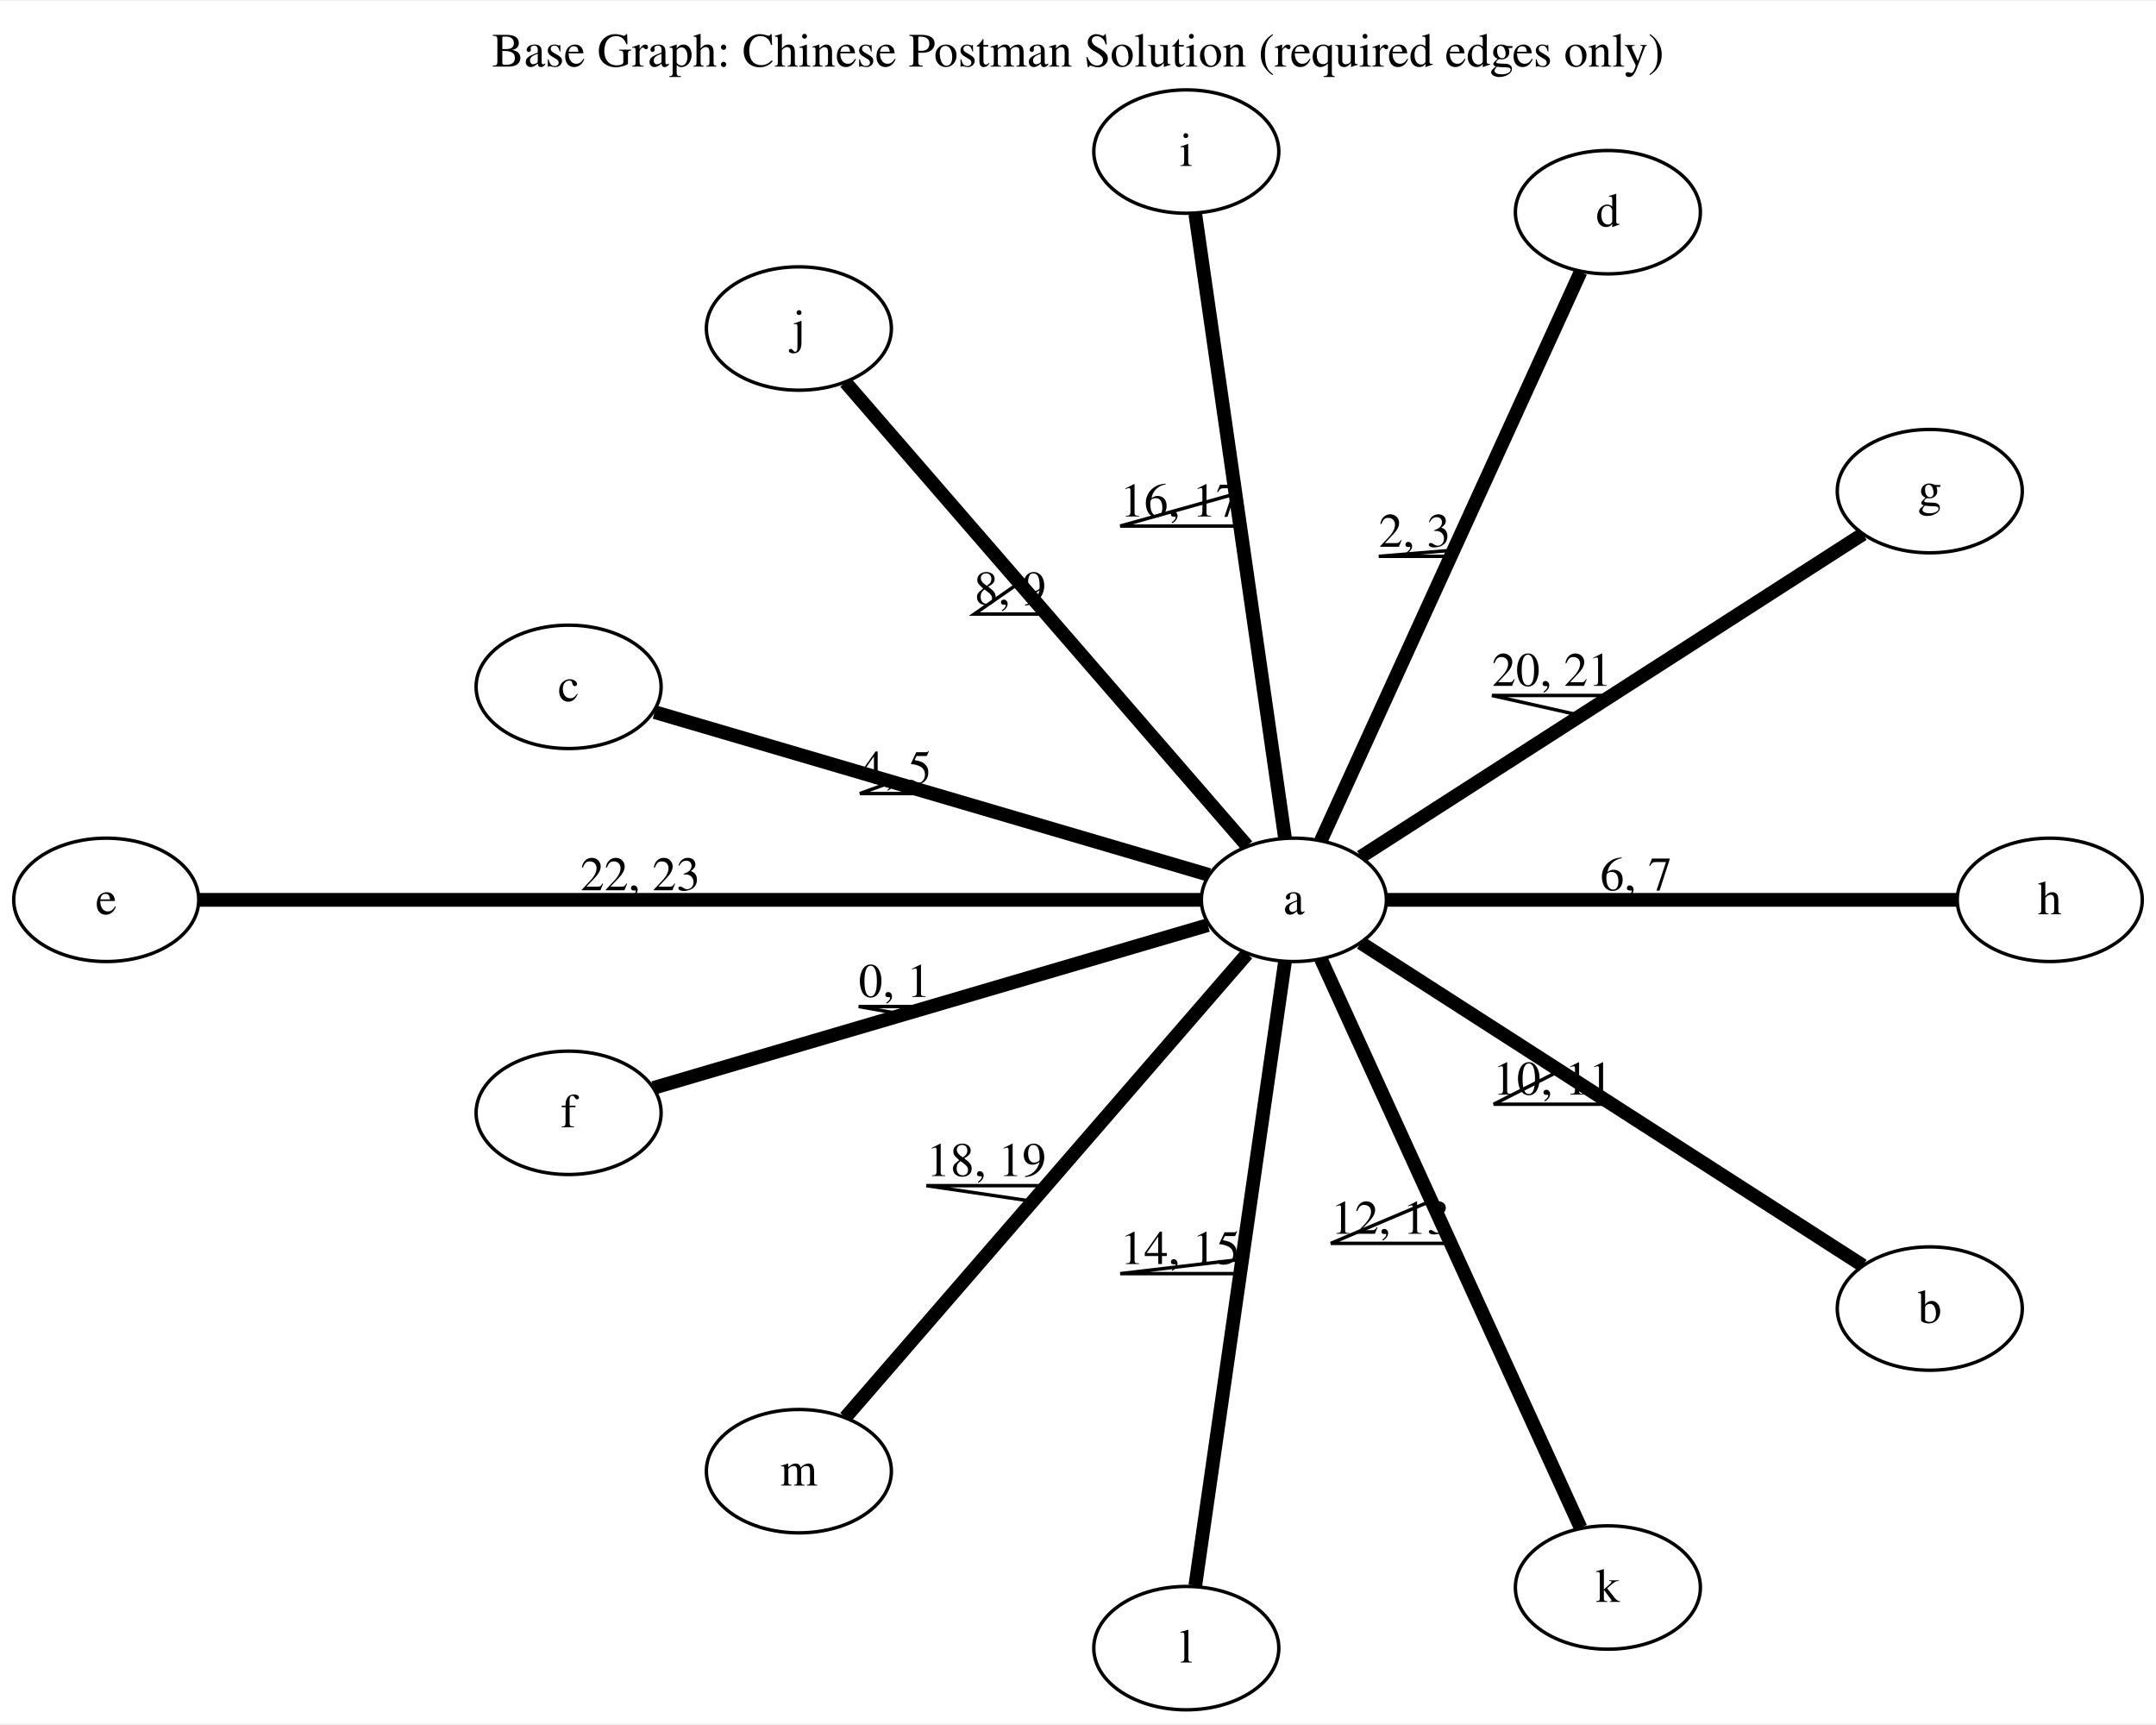
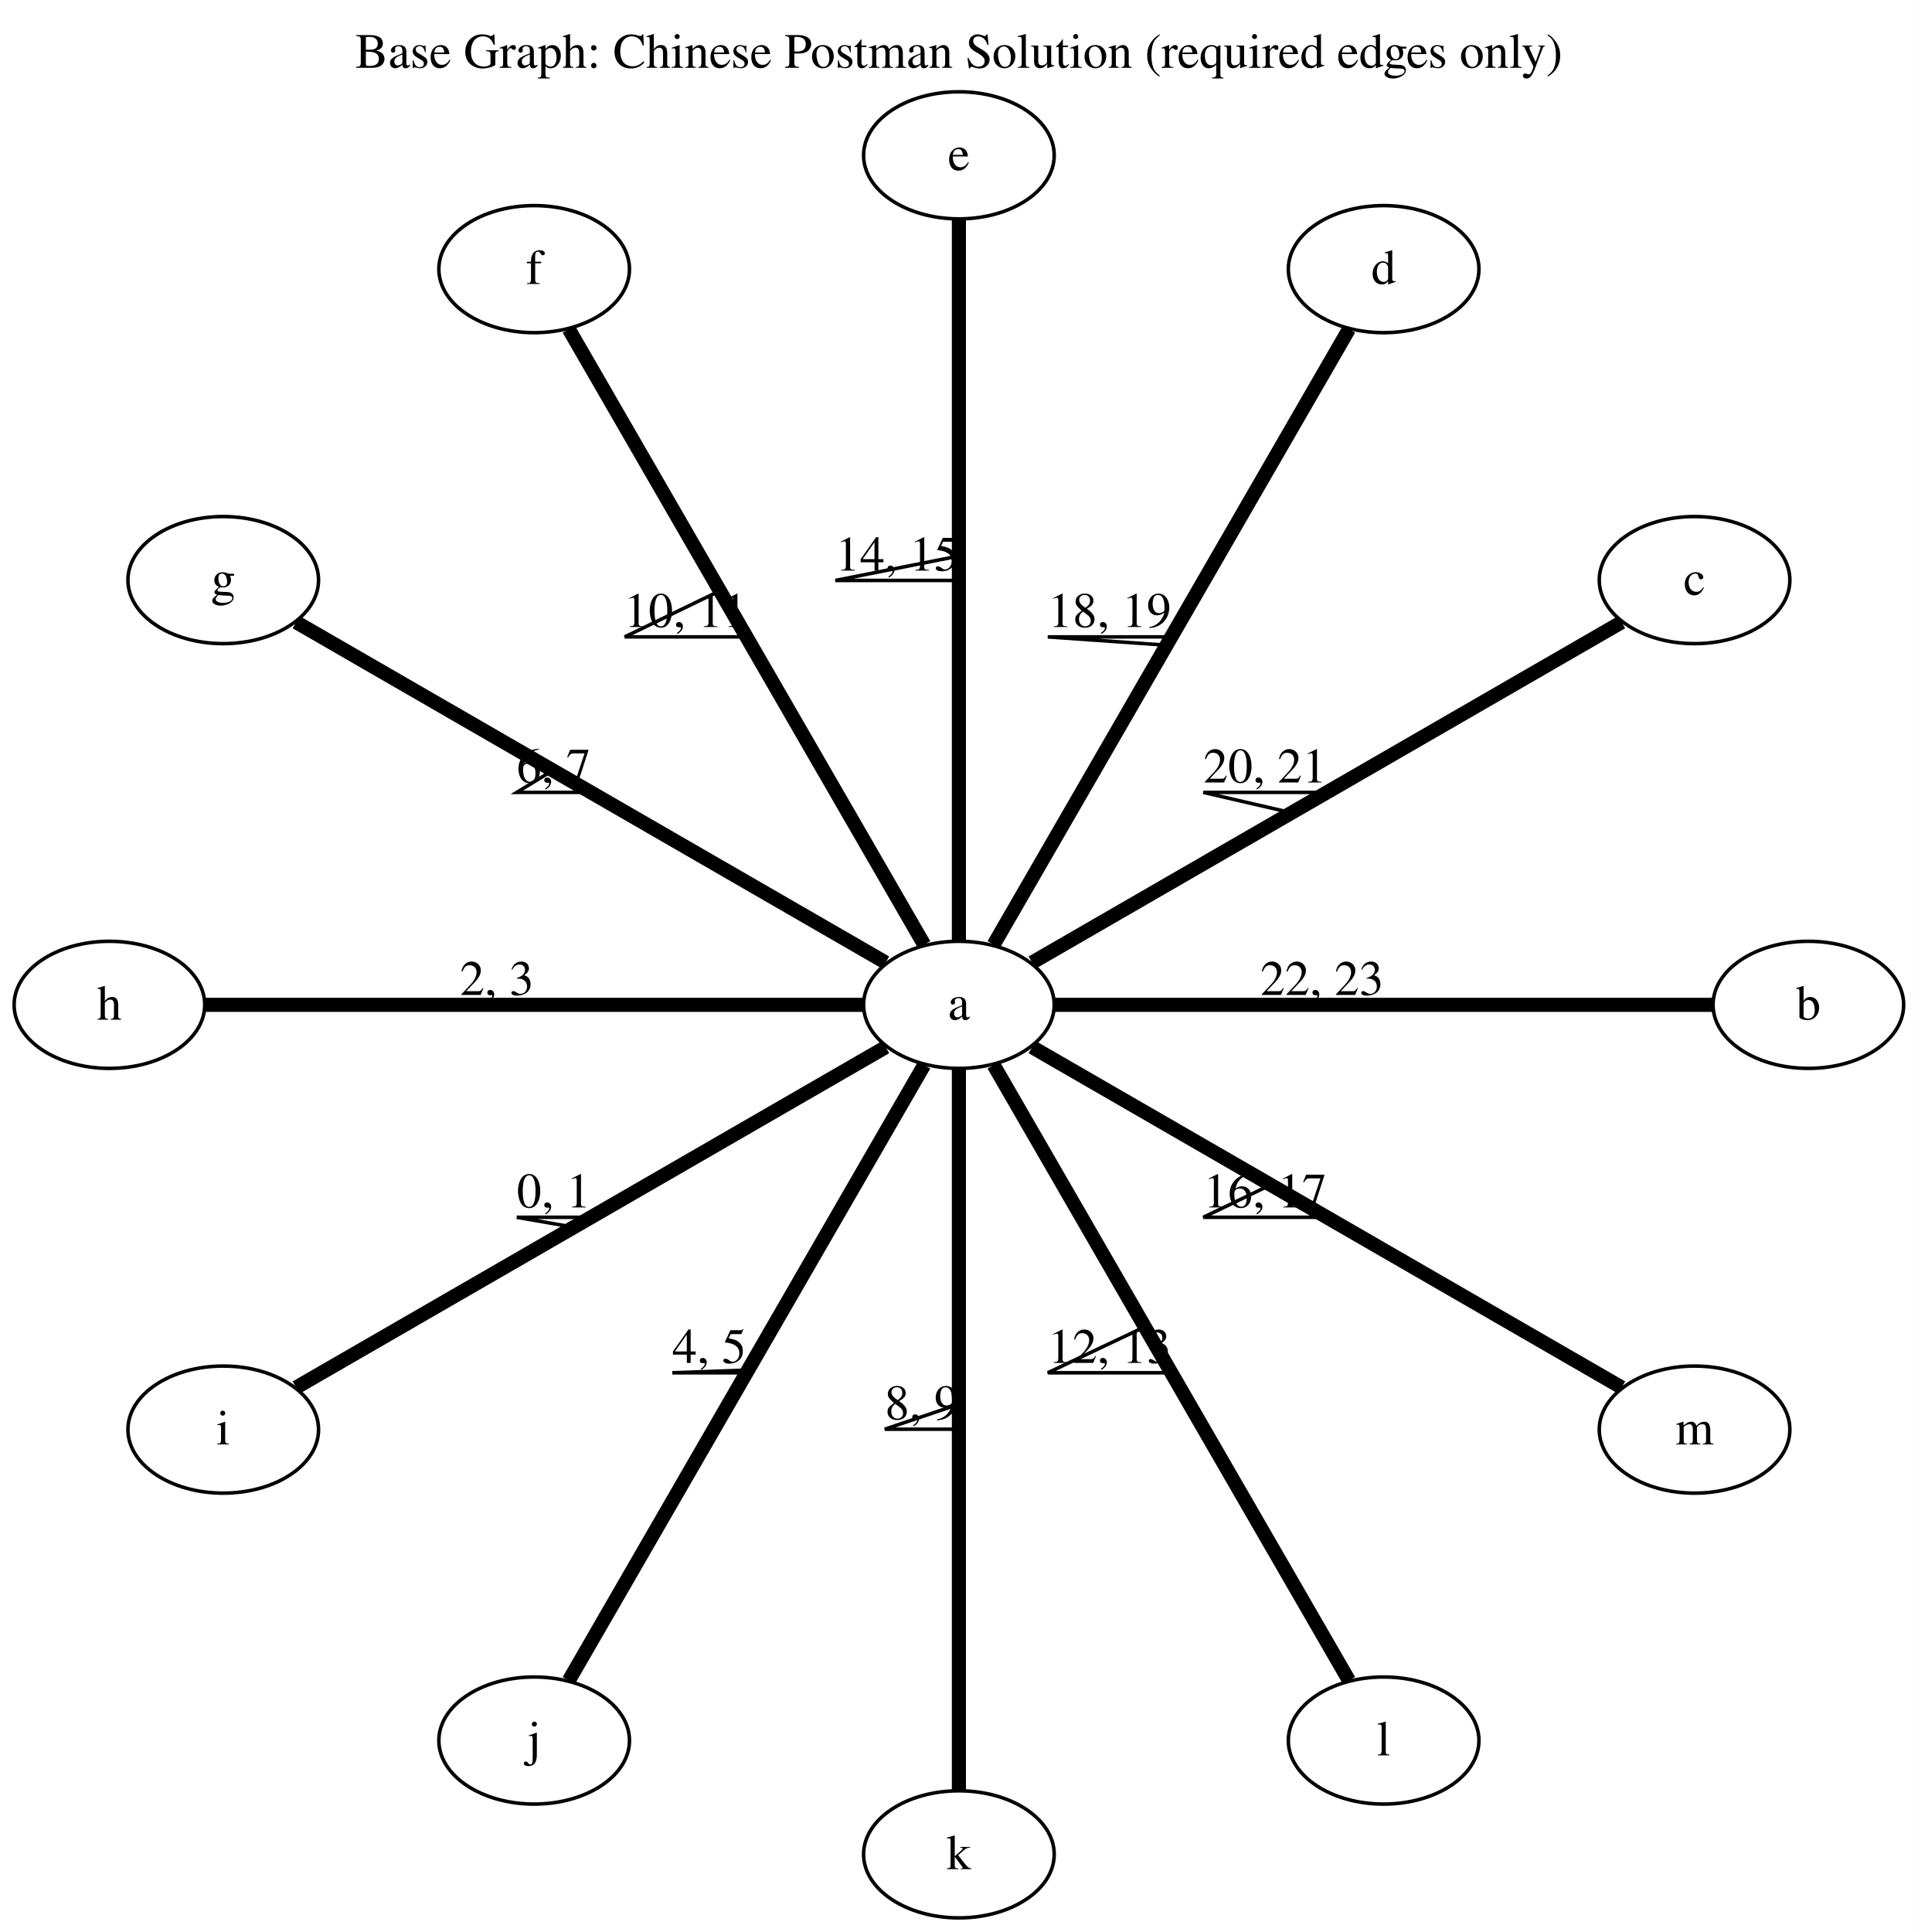
- <svg xmlns="http://www.w3.org/2000/svg" width="629pt" height="503pt" viewBox="0.00 0.00 629.18 502.69">
-   <g id="graph0" class="graph" transform="scale(1 1) rotate(0) translate(4 498.687)">
-     <polygon fill="white" stroke="none" points="-4,4 -4,-498.687 625.178,-498.687 625.178,4 -4,4" />
-     <text text-anchor="middle" x="310.589" y="-479.487" font-family="Times,serif" font-size="14.00">Base Graph: Chinese Postman Solution (required edges only)</text>
+ <svg xmlns="http://www.w3.org/2000/svg" width="543pt" height="547pt" viewBox="0.00 0.00 543.28 547.28">
+   <g id="graph0" class="graph" transform="scale(1 1) rotate(0) translate(4 543.2845)">
+     <polygon fill="#ffffff" stroke="transparent" points="-4,4 -4,-543.284 539.284,-543.284 539.284,4 -4,4" />
+     <text text-anchor="middle" x="267.642" y="-524.085" font-family="Times,serif" font-size="14.00" fill="#000000">Base Graph: Chinese Postman Solution (required edges only)</text>
    <g id="node1" class="node">
-       <ellipse fill="none" stroke="black" cx="27" cy="-236.343" rx="27" ry="18" />
-       <text text-anchor="middle" x="27" y="-232.143" font-family="Times,serif" font-size="14.00">e</text>
+       <ellipse fill="none" stroke="#000000" cx="267.642" cy="-258.642" rx="27" ry="18" />
+       <text text-anchor="middle" x="267.642" y="-254.442" font-family="Times,serif" font-size="14.00" fill="#000000">a</text>
+     </g>
+     <g id="node2" class="node">
+       <ellipse fill="none" stroke="#000000" cx="508.284" cy="-258.642" rx="27" ry="18" />
+       <text text-anchor="middle" x="508.284" y="-254.442" font-family="Times,serif" font-size="14.00" fill="#000000">b</text>
+     </g>
+     <g id="0" class="edge">
+       <path fill="none" stroke="#000000" stroke-width="4" d="M294.779,-258.642C341.119,-258.642 434.974,-258.642 481.247,-258.642" />
+       <text text-anchor="middle" x="370.513" y="-261.442" font-family="Times,serif" font-size="14.00" fill="#000000">22, 23</text>
+       <polyline fill="none" stroke="#000000" points="388.013,-258.642 353.013,-258.642 370.437,-258.642 " />
+     </g>
+     <g id="node3" class="node">
+       <ellipse fill="none" stroke="#000000" cx="476.045" cy="-378.963" rx="27" ry="18" />
+       <text text-anchor="middle" x="476.045" y="-374.763" font-family="Times,serif" font-size="14.00" fill="#000000">c</text>
+     </g>
+     <g id="1" class="edge">
+       <path fill="none" stroke="#000000" stroke-width="4" d="M288.387,-270.619C328.333,-293.682 415.504,-344.01 455.384,-367.035" />
+       <text text-anchor="middle" x="354.385" y="-321.627" font-family="Times,serif" font-size="14.00" fill="#000000">20, 21</text>
+       <polyline fill="none" stroke="#000000" points="371.885,-318.827 336.885,-318.827 361.871,-313.045 " />
+     </g>
+     <g id="node4" class="node">
+       <ellipse fill="none" stroke="#000000" cx="387.963" cy="-467.045" rx="27" ry="18" />
+       <text text-anchor="middle" x="387.963" y="-462.845" font-family="Times,serif" font-size="14.00" fill="#000000">d</text>
+     </g>
+     <g id="2" class="edge">
+       <path fill="none" stroke="#000000" stroke-width="4" d="M277.489,-275.697C300.107,-314.873 355.563,-410.925 378.15,-450.047" />
+       <text text-anchor="middle" x="310.319" y="-365.672" font-family="Times,serif" font-size="14.00" fill="#000000">18, 19</text>
+       <polyline fill="none" stroke="#000000" points="327.819,-362.872 292.819,-362.872 326.459,-360.516 " />
+     </g>
+     <g id="node5" class="node">
+       <ellipse fill="none" stroke="#000000" cx="267.642" cy="-499.284" rx="27" ry="18" />
+       <text text-anchor="middle" x="267.642" y="-495.084" font-family="Times,serif" font-size="14.00" fill="#000000">e</text>
+     </g>
+     <g id="3" class="edge">
+       <path fill="none" stroke="#000000" stroke-width="4" d="M267.642,-276.73C267.642,-321.326 267.642,-436.171 267.642,-480.987" />
+       <text text-anchor="middle" x="250.142" y="-381.659" font-family="Times,serif" font-size="14.00" fill="#000000">14, 15</text>
+       <polyline fill="none" stroke="#000000" points="267.642,-378.858 232.642,-378.858 267.642,-385.784 " />
+     </g>
+     <g id="node6" class="node">
+       <ellipse fill="none" stroke="#000000" cx="147.321" cy="-467.045" rx="27" ry="18" />
+       <text text-anchor="middle" x="147.321" y="-462.845" font-family="Times,serif" font-size="14.00" fill="#000000">f</text>
+     </g>
+     <g id="4" class="edge">
+       <path fill="none" stroke="#000000" stroke-width="4" d="M257.796,-275.697C235.177,-314.873 179.722,-410.925 157.135,-450.047" />
+       <text text-anchor="middle" x="190.222" y="-365.672" font-family="Times,serif" font-size="14.00" fill="#000000">10, 11</text>
+       <polyline fill="none" stroke="#000000" points="207.465,-362.872 172.978,-362.872 199.925,-375.933 " />
+     </g>
+     <g id="node7" class="node">
+       <ellipse fill="none" stroke="#000000" cx="59.24" cy="-378.963" rx="27" ry="18" />
+       <text text-anchor="middle" x="59.24" y="-374.763" font-family="Times,serif" font-size="14.00" fill="#000000">g</text>
+     </g>
+     <g id="5" class="edge">
+       <path fill="none" stroke="#000000" stroke-width="4" d="M246.898,-270.619C206.951,-293.682 119.781,-344.01 79.9,-367.035" />
+       <text text-anchor="middle" x="152.899" y="-321.627" font-family="Times,serif" font-size="14.00" fill="#000000">6, 7</text>
+       <polyline fill="none" stroke="#000000" points="163.399,-318.827 142.399,-318.827 152.595,-325.065 " />
+     </g>
+     <g id="node8" class="node">
+       <ellipse fill="none" stroke="#000000" cx="27" cy="-258.642" rx="27" ry="18" />
+       <text text-anchor="middle" x="27" y="-254.442" font-family="Times,serif" font-size="14.00" fill="#000000">h</text>
+     </g>
+     <g id="6" class="edge">
+       <path fill="none" stroke="#000000" stroke-width="4" d="M240.505,-258.642C194.165,-258.642 100.31,-258.642 54.038,-258.642" />
+       <text text-anchor="middle" x="136.772" y="-261.442" font-family="Times,serif" font-size="14.00" fill="#000000">2, 3</text>
+       <polyline fill="none" stroke="#000000" points="147.272,-258.642 126.272,-258.642 136.583,-258.642 " />
+     </g>
+     <g id="node9" class="node">
+       <ellipse fill="none" stroke="#000000" cx="59.24" cy="-138.321" rx="27" ry="18" />
+       <text text-anchor="middle" x="59.24" y="-134.121" font-family="Times,serif" font-size="14.00" fill="#000000">i</text>
+     </g>
+     <g id="7" class="edge">
+       <path fill="none" stroke="#000000" stroke-width="4" d="M246.898,-246.666C206.951,-223.602 119.781,-173.274 79.9,-150.249" />
+       <text text-anchor="middle" x="152.899" y="-201.257" font-family="Times,serif" font-size="14.00" fill="#000000">0, 1</text>
+       <polyline fill="none" stroke="#000000" points="163.399,-198.458 142.399,-198.458 158.536,-195.65 " />
+     </g>
+     <g id="node10" class="node">
+       <ellipse fill="none" stroke="#000000" cx="147.321" cy="-50.24" rx="27" ry="18" />
+       <text text-anchor="middle" x="147.321" y="-46.04" font-family="Times,serif" font-size="14.00" fill="#000000">j</text>
+     </g>
+     <g id="8" class="edge">
+       <path fill="none" stroke="#000000" stroke-width="4" d="M257.796,-241.588C235.177,-202.411 179.722,-106.359 157.135,-67.238" />
+       <text text-anchor="middle" x="196.965" y="-157.213" font-family="Times,serif" font-size="14.00" fill="#000000">4, 5</text>
+       <polyline fill="none" stroke="#000000" points="207.465,-154.413 186.465,-154.413 207.911,-155.184 " />
+     </g>
+     <g id="node11" class="node">
+       <ellipse fill="none" stroke="#000000" cx="267.642" cy="-18" rx="27" ry="18" />
+       <text text-anchor="middle" x="267.642" y="-13.8" font-family="Times,serif" font-size="14.00" fill="#000000">k</text>
+     </g>
+     <g id="9" class="edge">
+       <path fill="none" stroke="#000000" stroke-width="4" d="M267.642,-240.555C267.642,-195.959 267.642,-81.113 267.642,-36.297" />
+       <text text-anchor="middle" x="257.142" y="-141.226" font-family="Times,serif" font-size="14.00" fill="#000000">8, 9</text>
+       <polyline fill="none" stroke="#000000" points="267.642,-138.426 246.642,-138.426 267.642,-145.516 " />
    </g>
    <g id="node12" class="node">
-       <ellipse fill="none" stroke="black" cx="373.589" cy="-236.343" rx="27" ry="18" />
-       <text text-anchor="middle" x="373.589" y="-232.143" font-family="Times,serif" font-size="14.00">a</text>
-     </g>
-     <g id="0" class="edge">
-       <path fill="none" stroke="black" stroke-width="4" d="M54.196,-236.343C118.986,-236.343 281.857,-236.343 346.519,-236.343" />
-       <text text-anchor="middle" x="182.858" y="-239.143" font-family="Times,serif" font-size="14.00">22, 23</text>
-       <polyline fill="none" stroke="black" points="200.358,-236.343 165.358,-236.343 182.762,-236.343 " />
-     </g>
-     <g id="node2" class="node">
-       <ellipse fill="none" stroke="black" cx="229.134" cy="-69.634" rx="27" ry="18" />
-       <text text-anchor="middle" x="229.134" y="-65.434" font-family="Times,serif" font-size="14.00">m</text>
-     </g>
-     <g id="1" class="edge">
-       <path fill="none" stroke="black" stroke-width="4" d="M242.724,-85.317C270.256,-117.091 332.34,-188.74 359.93,-220.58" />
-       <text text-anchor="middle" x="283.827" y="-155.749" font-family="Times,serif" font-size="14.00">18, 19</text>
-       <polyline fill="none" stroke="black" points="301.327,-152.949 266.327,-152.949 297.367,-148.379 " />
-     </g>
-     <g id="node3" class="node">
-       <ellipse fill="none" stroke="black" cx="342.196" cy="-18" rx="27" ry="18" />
-       <text text-anchor="middle" x="342.196" y="-13.8" font-family="Times,serif" font-size="14.00">l</text>
-     </g>
-     <g id="2" class="edge">
-       <path fill="none" stroke="black" stroke-width="4" d="M344.818,-36.24C350.742,-77.443 365.1,-177.302 370.996,-218.309" />
-       <text text-anchor="middle" x="340.407" y="-130.074" font-family="Times,serif" font-size="14.00">14, 15</text>
-       <polyline fill="none" stroke="black" points="357.907,-127.274 322.907,-127.274 358.511,-131.477 " />
-     </g>
-     <g id="node4" class="node">
-       <ellipse fill="none" stroke="black" cx="465.225" cy="-35.689" rx="27" ry="18" />
-       <text text-anchor="middle" x="465.225" y="-31.489" font-family="Times,serif" font-size="14.00">k</text>
-     </g>
-     <g id="3" class="edge">
-       <path fill="none" stroke="black" stroke-width="4" d="M457.253,-53.145C439.879,-91.188 398.774,-181.195 381.477,-219.071" />
-       <text text-anchor="middle" x="401.865" y="-138.908" font-family="Times,serif" font-size="14.00">12, 13</text>
-       <polyline fill="none" stroke="black" points="419.365,-136.108 384.365,-136.108 413.699,-148.513 " />
-     </g>
-     <g id="node5" class="node">
-       <ellipse fill="none" stroke="black" cx="559.16" cy="-117.084" rx="27" ry="18" />
-       <text text-anchor="middle" x="559.16" y="-112.884" font-family="Times,serif" font-size="14.00">b</text>
-     </g>
-     <g id="8" class="edge">
-       <path fill="none" stroke="black" stroke-width="4" d="M539.651,-129.622C504.011,-152.526 428.768,-200.882 393.114,-223.795" />
-       <text text-anchor="middle" x="449.139" y="-179.508" font-family="Times,serif" font-size="14.00">10, 11</text>
-       <polyline fill="none" stroke="black" points="466.383,-176.708 431.896,-176.708 451.18,-186.479 " />
-     </g>
-     <g id="node6" class="node">
-       <ellipse fill="none" stroke="black" cx="594.178" cy="-236.343" rx="27" ry="18" />
-       <text text-anchor="middle" x="594.178" y="-232.143" font-family="Times,serif" font-size="14.00">h</text>
-     </g>
-     <g id="5" class="edge">
-       <path fill="none" stroke="black" stroke-width="4" d="M567.129,-236.343C524.792,-236.343 443.331,-236.343 400.859,-236.343" />
-       <text text-anchor="middle" x="473.494" y="-239.143" font-family="Times,serif" font-size="14.00">6, 7</text>
-       <polyline fill="none" stroke="black" points="483.994,-236.343 462.994,-236.343 473.173,-236.343 " />
-     </g>
-     <g id="node7" class="node">
-       <ellipse fill="none" stroke="black" cx="559.16" cy="-355.603" rx="27" ry="18" />
-       <text text-anchor="middle" x="559.16" y="-351.403" font-family="Times,serif" font-size="14.00">g</text>
-     </g>
-     <g id="6" class="edge">
-       <path fill="none" stroke="black" stroke-width="4" d="M539.651,-343.065C504.011,-320.161 428.768,-271.805 393.114,-248.892" />
-       <text text-anchor="middle" x="448.883" y="-298.779" font-family="Times,serif" font-size="14.00">20, 21</text>
-       <polyline fill="none" stroke="black" points="466.383,-295.979 431.383,-295.979 457.304,-290.144 " />
-     </g>
-     <g id="node8" class="node">
-       <ellipse fill="none" stroke="black" cx="465.225" cy="-436.998" rx="27" ry="18" />
-       <text text-anchor="middle" x="465.225" y="-432.798" font-family="Times,serif" font-size="14.00">d</text>
-     </g>
-     <g id="7" class="edge">
-       <path fill="none" stroke="black" stroke-width="4" d="M457.253,-419.542C439.879,-381.499 398.774,-291.492 381.477,-253.616" />
-       <text text-anchor="middle" x="408.865" y="-339.379" font-family="Times,serif" font-size="14.00">2, 3</text>
-       <polyline fill="none" stroke="black" points="419.365,-336.579 398.365,-336.579 420.192,-338.391 " />
-     </g>
-     <g id="node9" class="node">
-       <ellipse fill="none" stroke="black" cx="342.196" cy="-454.687" rx="27" ry="18" />
-       <text text-anchor="middle" x="342.196" y="-450.487" font-family="Times,serif" font-size="14.00">i</text>
-     </g>
-     <g id="4" class="edge">
-       <path fill="none" stroke="black" stroke-width="4" d="M344.818,-436.447C350.742,-395.244 365.1,-295.385 370.996,-254.378" />
-       <text text-anchor="middle" x="340.407" y="-348.212" font-family="Times,serif" font-size="14.00">16, 17</text>
-       <polyline fill="none" stroke="black" points="357.907,-345.412 322.907,-345.412 356.553,-354.828 " />
-     </g>
-     <g id="node10" class="node">
-       <ellipse fill="none" stroke="black" cx="229.134" cy="-403.053" rx="27" ry="18" />
-       <text text-anchor="middle" x="229.134" y="-398.853" font-family="Times,serif" font-size="14.00">j</text>
-     </g>
-     <g id="9" class="edge">
-       <path fill="none" stroke="black" stroke-width="4" d="M242.724,-387.37C270.256,-355.596 332.34,-283.947 359.93,-252.107" />
-       <text text-anchor="middle" x="290.827" y="-322.538" font-family="Times,serif" font-size="14.00">8, 9</text>
-       <polyline fill="none" stroke="black" points="301.327,-319.738 280.327,-319.738 293.44,-328.84 " />
-     </g>
-     <g id="node11" class="node">
-       <ellipse fill="none" stroke="black" cx="161.935" cy="-298.491" rx="27" ry="18" />
-       <text text-anchor="middle" x="161.935" y="-294.291" font-family="Times,serif" font-size="14.00">c</text>
+       <ellipse fill="none" stroke="#000000" cx="387.963" cy="-50.24" rx="27" ry="18" />
+       <text text-anchor="middle" x="387.963" y="-46.04" font-family="Times,serif" font-size="14.00" fill="#000000">l</text>
    </g>
    <g id="10" class="edge">
-       <path fill="none" stroke="black" stroke-width="4" d="M187.046,-291.117C227.89,-279.124 308.228,-255.535 348.838,-243.611" />
-       <text text-anchor="middle" x="257.442" y="-270.164" font-family="Times,serif" font-size="14.00">4, 5</text>
-       <polyline fill="none" stroke="black" points="267.942,-267.364 246.942,-267.364 256.345,-270.769 " />
+       <path fill="none" stroke="#000000" stroke-width="4" d="M277.489,-241.588C300.107,-202.411 355.563,-106.359 378.15,-67.238" />
+       <text text-anchor="middle" x="310.319" y="-157.213" font-family="Times,serif" font-size="14.00" fill="#000000">12, 13</text>
+       <polyline fill="none" stroke="#000000" points="327.819,-154.413 292.819,-154.413 320.302,-167.433 " />
    </g>
    <g id="node13" class="node">
-       <ellipse fill="none" stroke="black" cx="161.935" cy="-174.196" rx="27" ry="18" />
-       <text text-anchor="middle" x="161.935" y="-169.996" font-family="Times,serif" font-size="14.00">f</text>
+       <ellipse fill="none" stroke="#000000" cx="476.045" cy="-138.321" rx="27" ry="18" />
+       <text text-anchor="middle" x="476.045" y="-134.121" font-family="Times,serif" font-size="14.00" fill="#000000">m</text>
    </g>
    <g id="11" class="edge">
-       <path fill="none" stroke="black" stroke-width="4" d="M348.478,-228.97C307.634,-216.977 227.296,-193.388 186.686,-181.464" />
-       <text text-anchor="middle" x="257.082" y="-208.017" font-family="Times,serif" font-size="14.00">0, 1</text>
-       <polyline fill="none" stroke="black" points="267.582,-205.217 246.582,-205.217 259.698,-202.902 " />
+       <path fill="none" stroke="#000000" stroke-width="4" d="M288.387,-246.666C328.333,-223.602 415.504,-173.274 455.384,-150.249" />
+       <text text-anchor="middle" x="354.385" y="-201.257" font-family="Times,serif" font-size="14.00" fill="#000000">16, 17</text>
+       <polyline fill="none" stroke="#000000" points="371.885,-198.458 336.885,-198.458 355.956,-207.654 " />
    </g>
  </g>
</svg>
